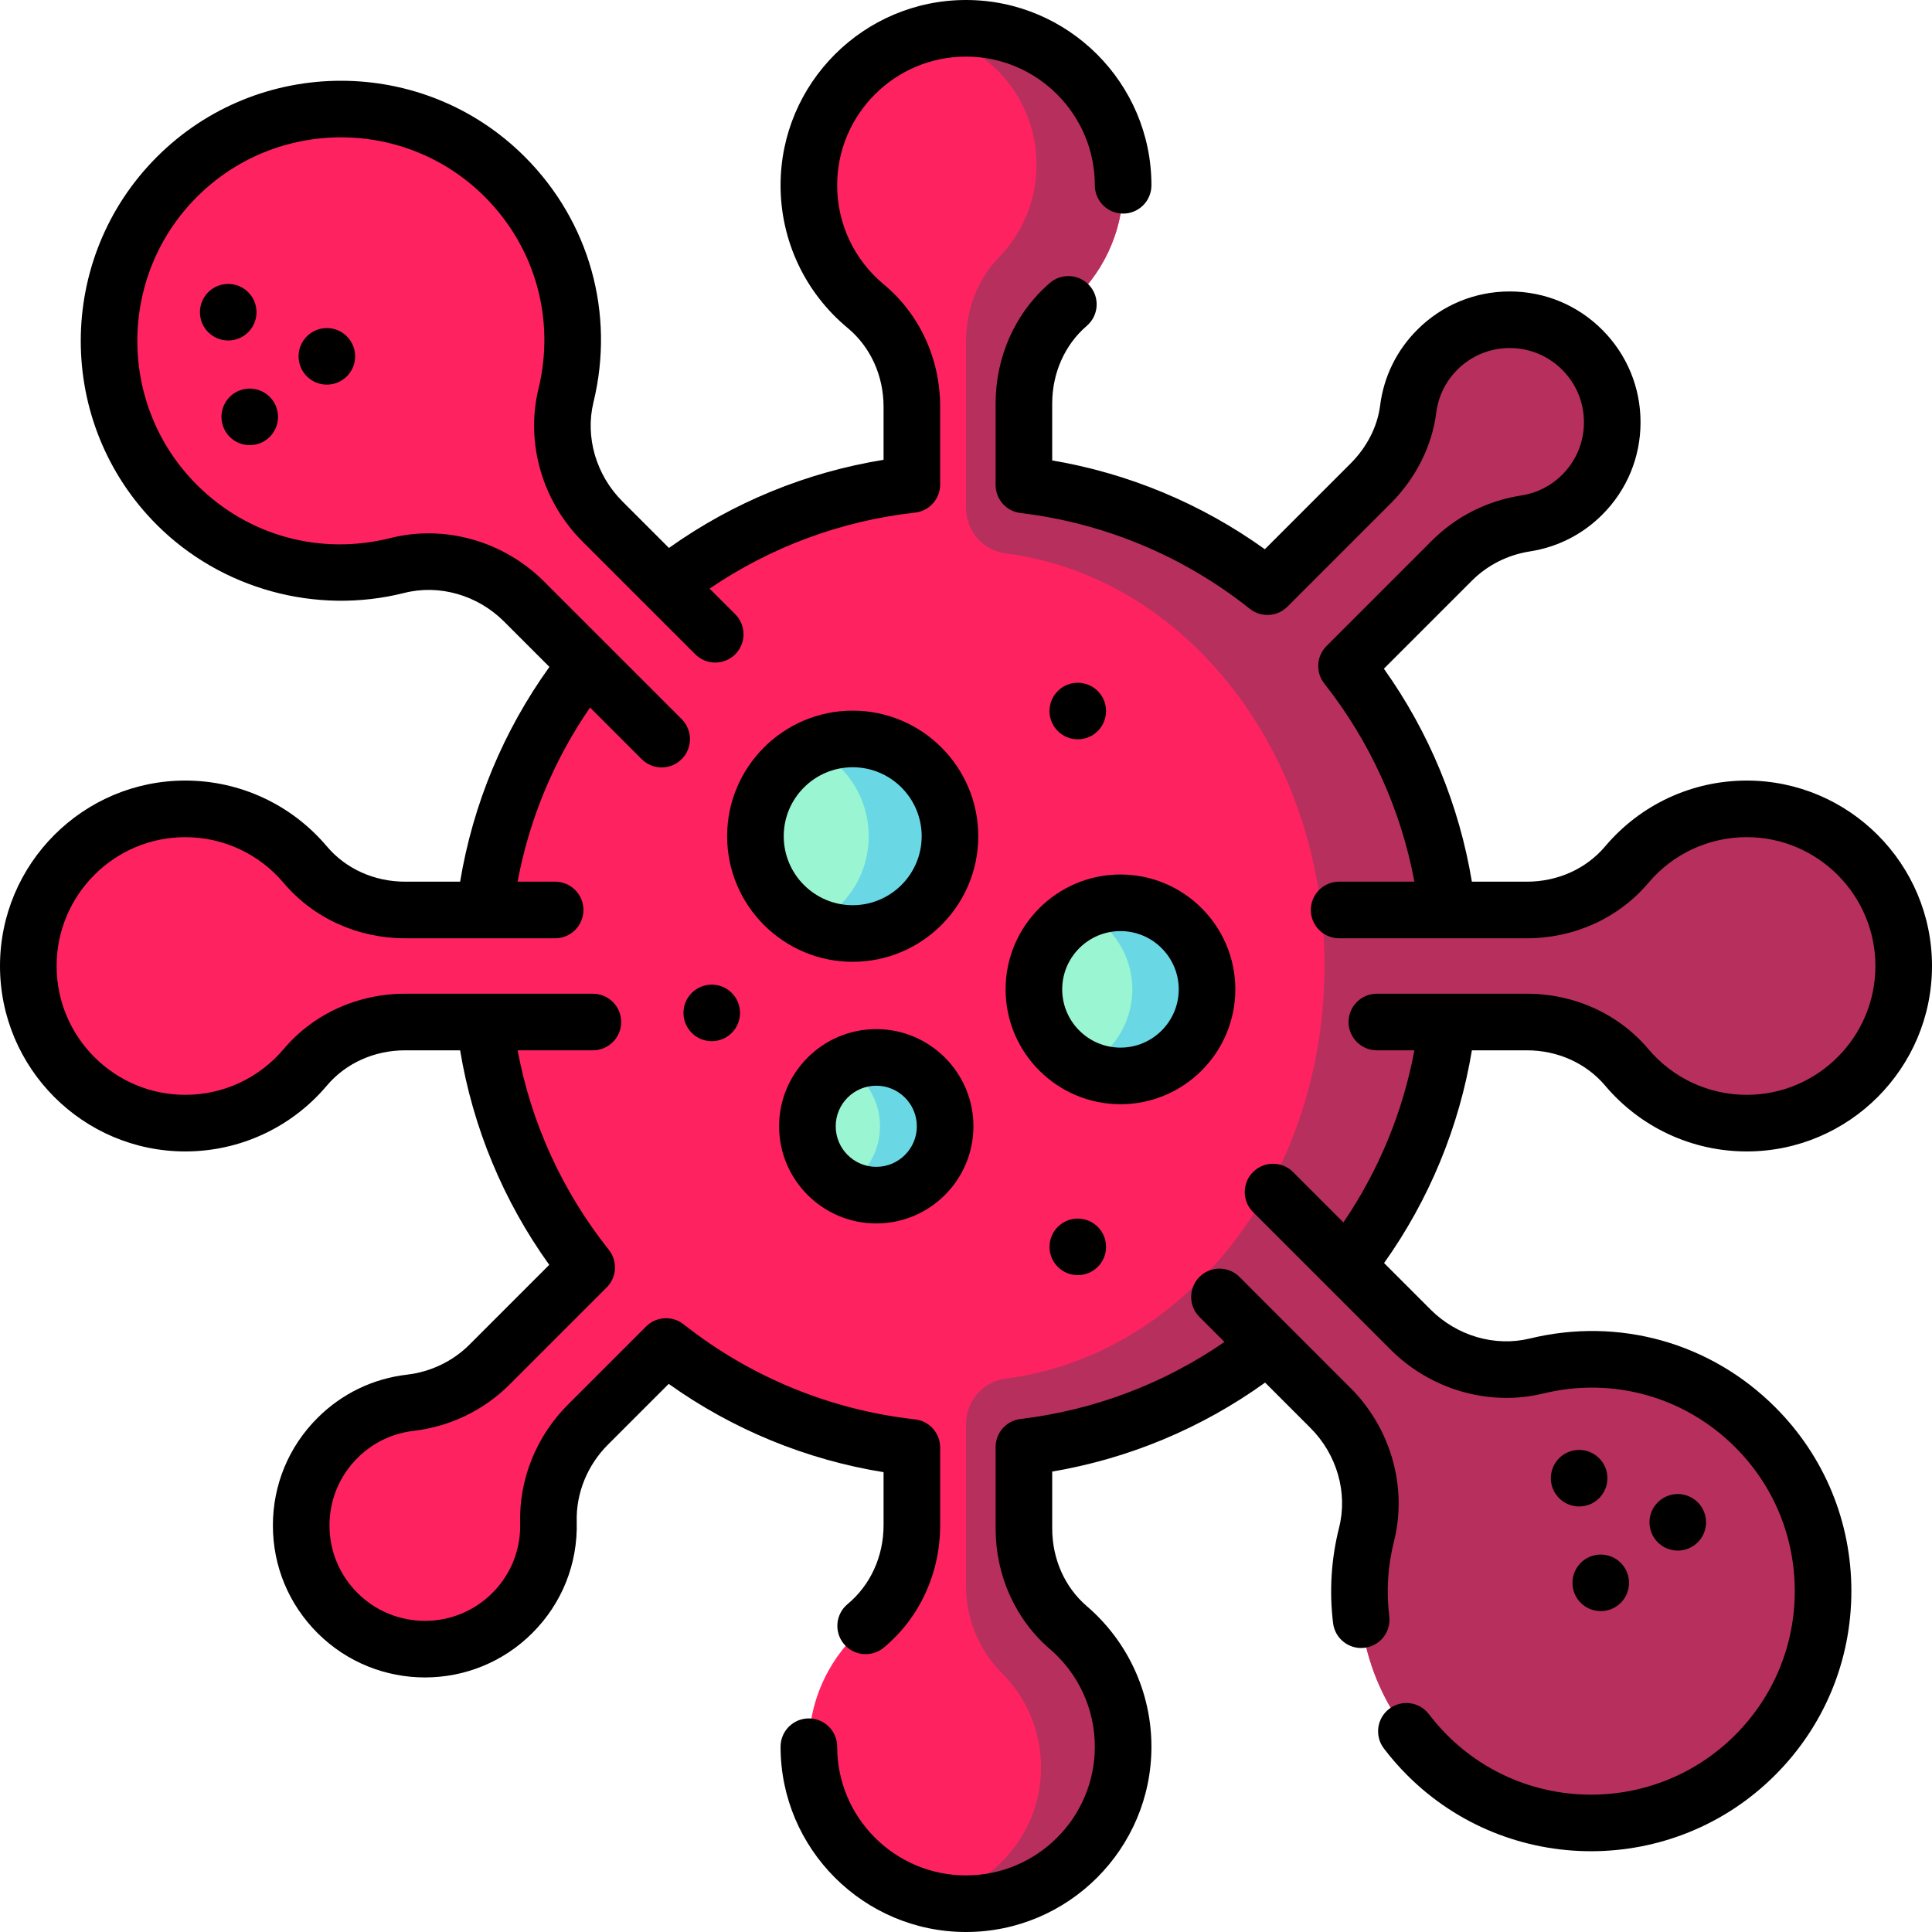
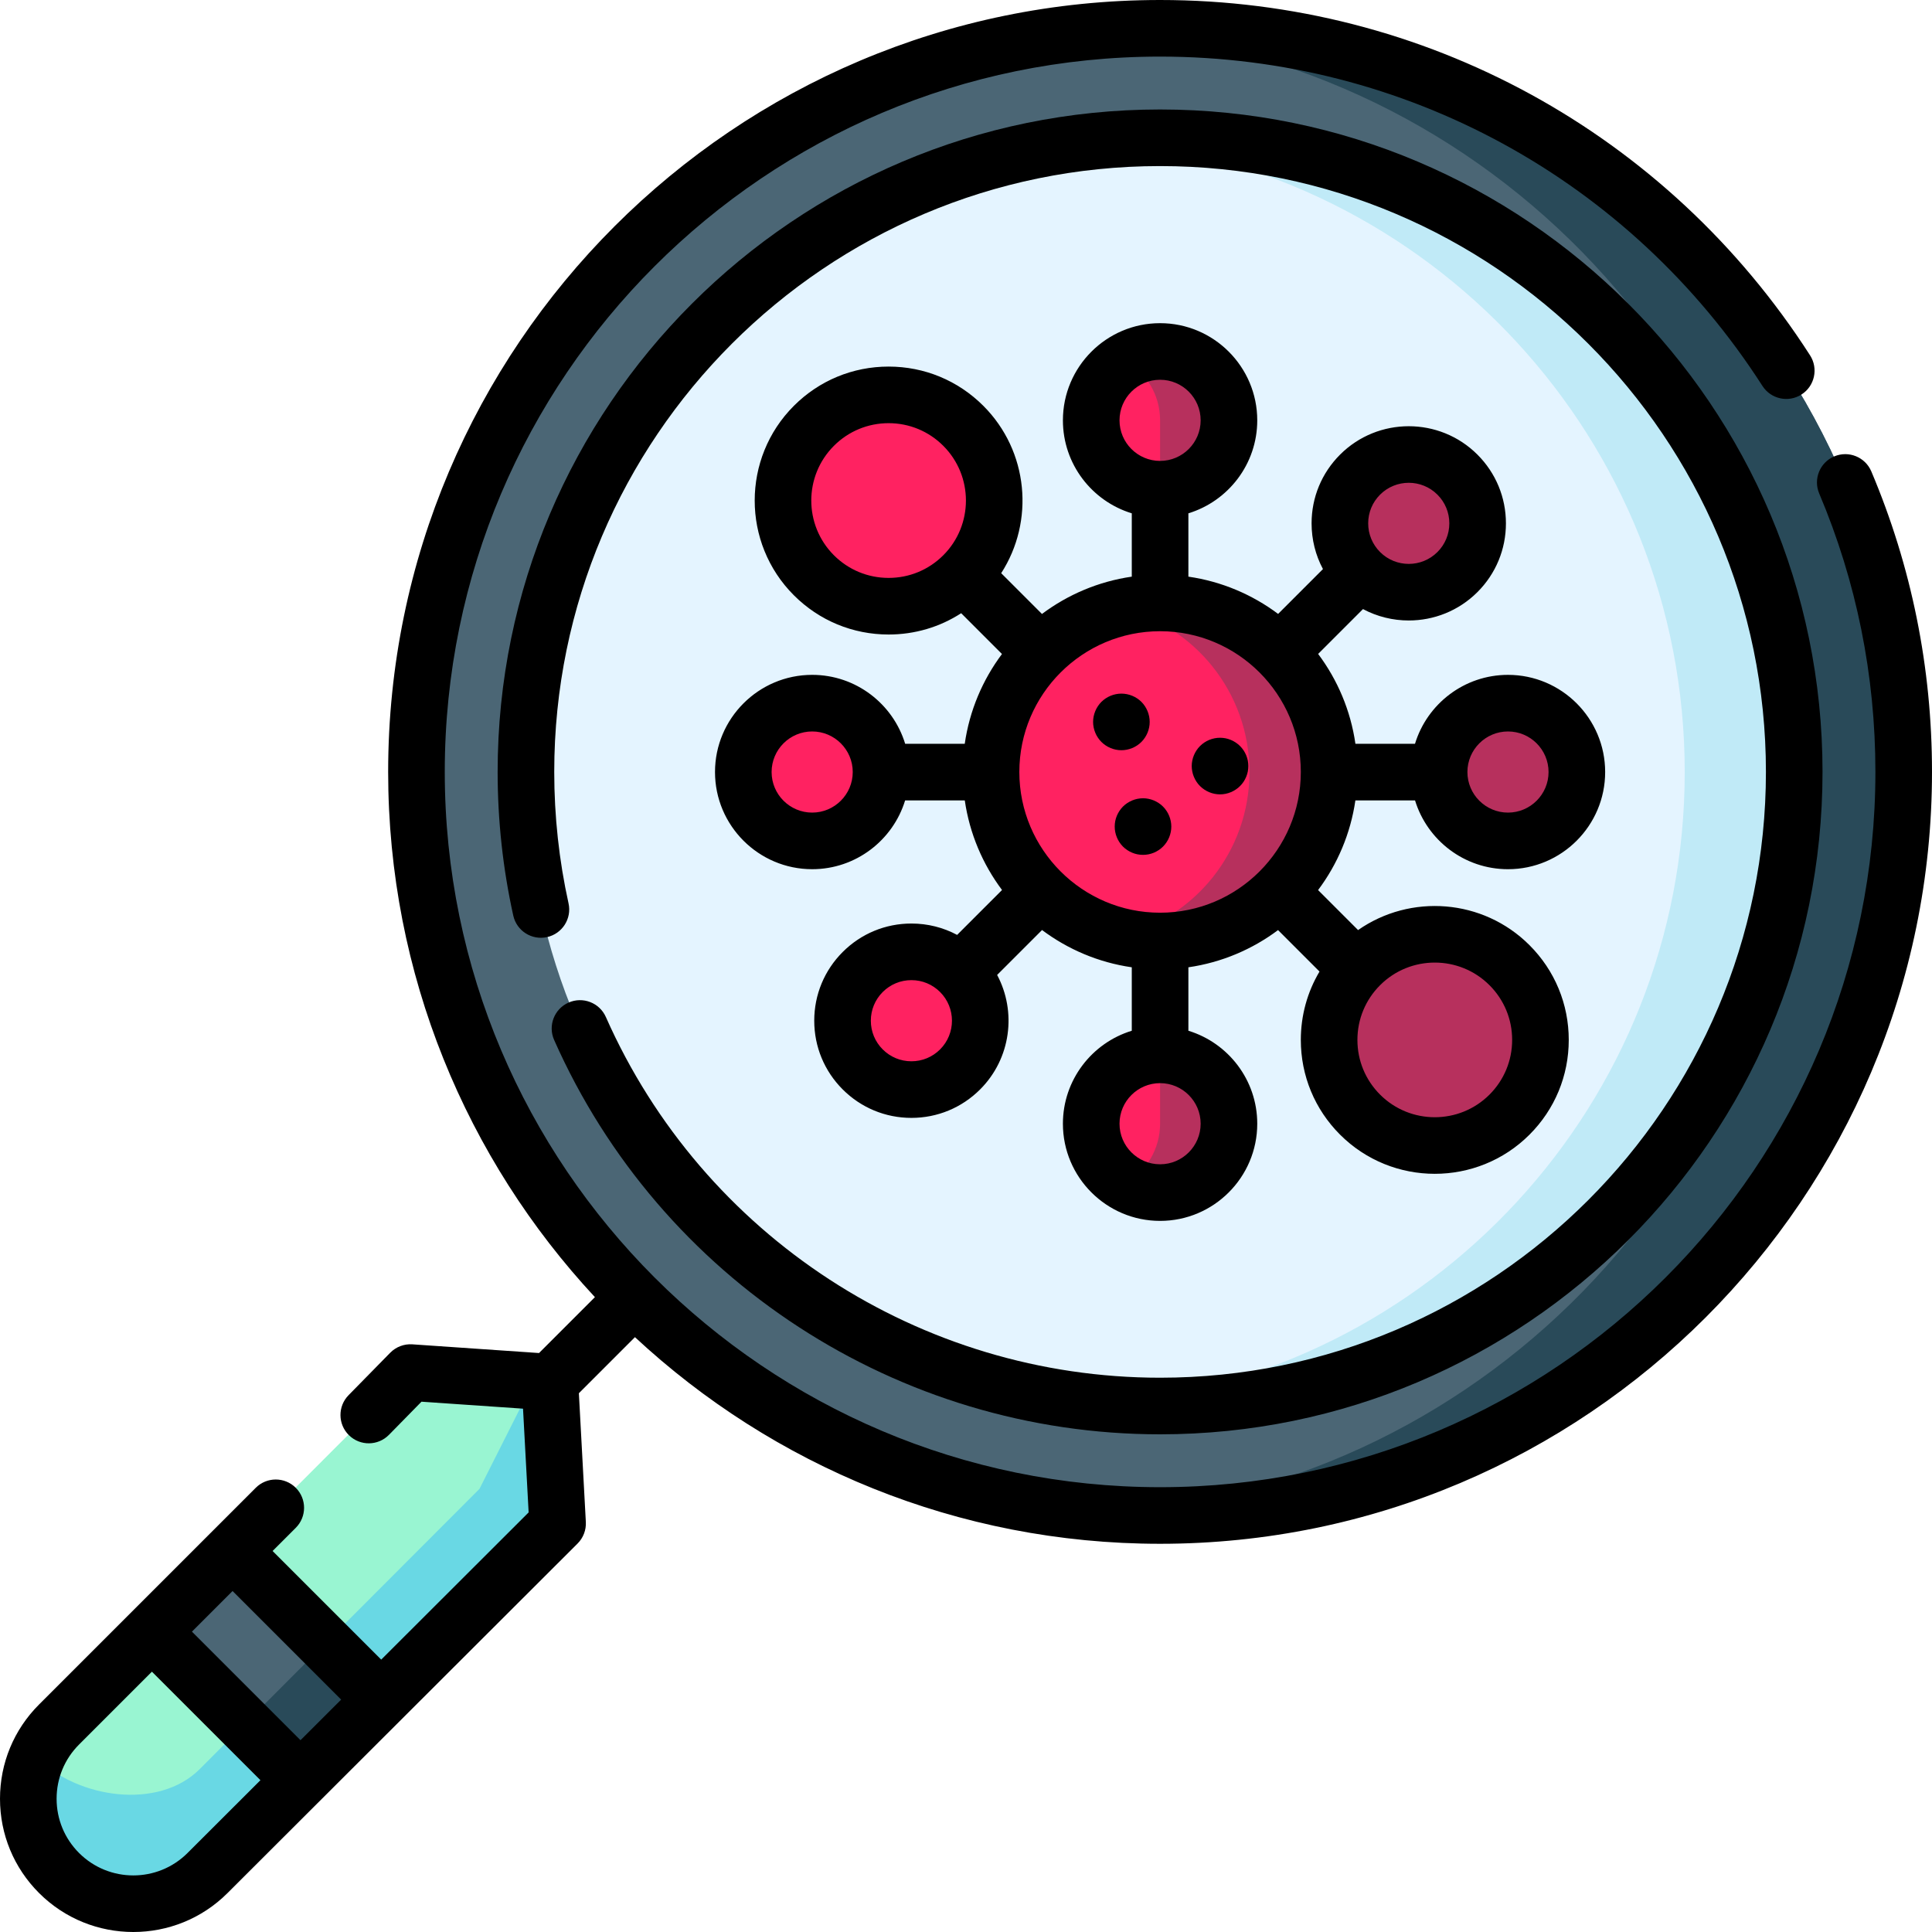
<svg xmlns="http://www.w3.org/2000/svg" id="Layer_1" enable-background="new 0 0 512 512" height="512" viewBox="0 0 512 512" width="512">
  <g>
-     <path d="m383.54 270.85c-2.79 24.22-12.3 46.38-26.65 64.58l16.94 16.93c8.72 8.73 21.36 12.57 33.35 9.65 20.13-4.9 42.26.51 57.98 16.23 23.98 23.98 23.96 62.88-.04 86.88s-62.9 24.02-86.88.04c-15.85-15.85-21.21-38.21-16.1-58.47 3.04-12.05-.78-24.8-9.56-33.58l-16.63-16.63c-18.17 14.47-40.35 24.12-64.6 27.01v21.58c0 10.04 4.16 19.73 11.78 26.27 8.88 7.63 14.51 18.93 14.51 31.55 0 22.98-18.64 41.61-41.64 41.61s-41.64-18.63-41.64-41.61c0-12.87 5.85-24.38 15.05-32.01 7.89-6.55 12.24-16.43 12.24-26.68v-20.6c-24.44-2.72-46.81-12.29-65.14-26.76l-20.72 20.72c-6.85 6.85-10.71 16.19-10.45 25.87.23 8.68-2.95 17.42-9.57 24.04-12.79 12.79-33.54 12.78-46.34-.02-12.81-12.8-12.82-33.55-.02-46.34 5.41-5.42 12.26-8.54 19.32-9.36 7.92-.93 15.32-4.44 20.96-10.08l25.78-25.79c-14.54-18.28-24.2-40.61-27.01-65.03h-21.09c-10.15 0-19.94 4.26-26.48 12.01-7.63 9.04-19.04 14.78-31.78 14.78-22.98 0-41.61-18.64-41.61-41.64s18.63-41.64 41.61-41.64c12.74 0 24.15 5.74 31.78 14.78 6.54 7.75 16.33 12.01 26.48 12.01h21.09c2.81-24.45 12.49-46.8 27.06-65.1l-16.63-16.63c-8.78-8.78-21.53-12.6-33.58-9.56-20.26 5.11-42.62-.25-58.47-16.1-23.98-23.98-23.96-62.88.04-86.88s62.9-24.02 86.88-.04c15.72 15.72 21.13 37.85 16.23 57.98-2.92 11.99.92 24.63 9.65 33.35l16.93 16.94c18.32-14.44 40.67-24 65.08-26.71v-20.6c0-10.25-4.35-20.13-12.24-26.68-9.2-7.63-15.05-19.14-15.05-32.01 0-22.98 18.64-41.61 41.64-41.61s41.64 18.63 41.64 41.61c0 12.62-5.63 23.92-14.51 31.55-7.62 6.54-11.78 16.23-11.78 26.27v21.58c24.22 2.89 46.38 12.52 64.53 26.96l27.35-27.34c5.34-5.34 9.01-12.22 9.96-19.7.72-5.76 3.3-11.33 7.72-15.75 10.59-10.6 27.78-10.59 38.39.02s10.62 27.8.02 38.39c-4.23 4.23-9.5 6.77-14.99 7.62-7.41 1.15-14.28 4.59-19.59 9.9l-27.9 27.9c14.37 18.2 23.91 40.4 26.7 64.64h21.09c10.15 0 19.94-4.26 26.48-12.01 7.63-9.04 19.04-14.78 31.78-14.78 22.98 0 41.61 18.64 41.61 41.64s-18.63 41.64-41.61 41.64c-12.74 0-24.15-5.74-31.78-14.78-6.54-7.75-16.33-12.01-26.48-12.01z" fill="#ff2261" />
+     <path d="m147.76 403.743-92.76 92.623c-10.86 10.87-28.48 10.87-39.35 0-5.43-5.43-8.15-12.56-8.15-19.681 0-3.72.74-7.44 2.23-10.91 1.35-3.18 3.33-6.17 5.92-8.76l93.11-93.273 32.72 2.25 4.26.29z" fill="#99f5d2" />
+     <path d="m147.76 403.743-92.76 92.623c-10.86 10.87-28.48 10.87-39.35 0-5.43-5.43-8.15-12.56-8.15-19.681 0-3.72.74-7.44 2.23-10.91 10.87 10.87 32.29 13.95 43.16 3.09l74.18-74.302 14.41-28.571 4.26.29z" fill="#69d8e4" />
+     <path d="m100.99 450.385-21.38 21.371-14.81-14.811-24.54-24.541 21.37-21.37 24.52 24.51z" fill="#4b6675" />
+     <path d="m100.99 450.385-21.38 21.371-14.81-14.811 21.35-21.401z" fill="#294a59" />
+     <path d="m504.51 204.577c0 108.843-88.24 197.076-197.08 197.076-4.78 0-9.52-.17-14.21-.51-102.21-7.28-182.86-92.503-182.86-196.566 0-103.883 80.38-188.996 182.34-196.536 4.86-.36 9.77-.54 14.73-.54 108.84 0 197.08 88.233 197.08 197.076z" fill="#4b6675" />
+     <path d="m504.51 204.577c0 108.843-88.24 197.076-197.08 197.076-4.78 0-9.52-.17-14.21-.51 101.93-7.57 182.27-92.673 182.27-196.536 0-104.033-80.62-189.246-182.79-196.566 4.86-.36 9.77-.54 14.73-.54 108.84 0 197.08 88.233 197.08 197.076z" fill="#294a59" />
+     <path d="m475.49 204.577c0 92.823-75.24 168.065-168.06 168.065-4.83 0-9.61-.2-14.33-.61-86.1-7.26-153.72-79.462-153.72-167.455 0-87.863 67.43-159.975 153.36-167.415 4.84-.43 9.74-.64 14.69-.64 92.82 0 168.06 75.242 168.06 168.055z" fill="#e4f4ff" />
+     <path d="m475.49 204.577c0 92.823-75.24 168.065-168.06 168.065-4.83 0-9.61-.2-14.33-.61 85.94-7.44 153.37-79.553 153.37-167.425 0-87.983-67.62-160.185-153.73-167.445 4.84-.43 9.74-.64 14.69-.64 92.82 0 168.06 75.242 168.06 168.055z" fill="#c0eaf7" />
    <g>
-       <path d="m383.54 270.85c-2.79 24.22-12.3 46.38-26.65 64.58l16.94 16.93c8.72 8.73 21.36 12.57 33.35 9.65 20.13-4.9 42.26.51 57.98 16.23 23.98 23.98 23.96 62.88-.04 86.88s-62.9 24.02-86.88.04c-15.85-15.85-21.21-38.21-16.1-58.47 3.04-12.05-.78-24.8-9.56-33.58l-16.63-16.63c-18.17 14.47-40.35 24.12-64.6 27.01v21.58c0 10.04 4.16 19.73 11.78 26.27 8.88 7.63 14.51 18.93 14.51 31.55 0 22.98-18.64 41.61-41.64 41.61v-4.39c11.76-5.72 19.87-17.78 19.87-31.74 0-9.75-3.96-18.58-10.35-24.96-6.11-6.11-9.52-14.4-9.52-23.03v-43.04c0-6.08 4.5-11.24 10.53-12.01 47.52-6.07 84.47-52.7 84.47-109.33s-36.95-103.26-84.47-109.33c-6.03-.77-10.53-5.93-10.53-12.01v-44.26c0-8.24 2.98-16.3 8.72-22.21 6.17-6.35 9.96-15.01 9.96-24.56 0-13.48-7.56-25.19-18.68-31.12v-5.01c23 0 41.64 18.63 41.64 41.61 0 12.62-5.63 23.92-14.51 31.55-7.62 6.54-11.78 16.23-11.78 26.27v21.58c24.22 2.89 46.38 12.52 64.53 26.96l27.35-27.34c5.34-5.34 9.01-12.22 9.96-19.7.72-5.76 3.3-11.33 7.72-15.75 10.59-10.6 27.78-10.59 38.39.02s10.62 27.8.02 38.39c-4.23 4.23-9.5 6.77-14.99 7.62-7.41 1.15-14.28 4.59-19.59 9.9l-27.9 27.9c14.37 18.2 23.91 40.4 26.7 64.64h21.09c10.15 0 19.94-4.26 26.48-12.01 7.63-9.04 19.04-14.78 31.78-14.78 22.98 0 41.61 18.64 41.61 41.64s-18.63 41.64-41.61 41.64c-12.74 0-24.15-5.74-31.78-14.78-6.54-7.75-16.33-12.01-26.48-12.01z" fill="#b7305d" />
+       <path d="m352.233 204.575c0 24.741-20.06 44.801-44.8 44.801-3.61 0-7.12-.43-10.49-1.24-19.68-4.72-34.31-22.431-34.31-43.561 0-21.081 14.56-38.761 34.17-43.531 3.41-.83 6.97-1.27 10.63-1.27 24.74 0 44.8 20.061 44.8 44.801z" fill="#ff2261" />
+       <path d="m352.233 204.575c0 24.741-20.06 44.801-44.8 44.801-3.61 0-7.12-.43-10.49-1.24 19.62-4.76 34.18-22.441 34.18-43.531 0-21.141-14.63-38.851-34.32-43.561 3.41-.83 6.97-1.27 10.63-1.27 24.74 0 44.8 20.061 44.8 44.801z" fill="#b7305d" />
+       <path d="m325.683 111.393c0 10.08-8.17 18.251-18.25 18.251-3.32 0-6.44-.89-9.12-2.45-5.46-3.15-9.13-9.04-9.13-15.8s3.67-12.651 9.13-15.801c2.68-1.56 5.8-2.45 9.12-2.45 10.08-.001 18.25 8.169 18.25 18.25z" fill="#ff2261" />
+       <path d="m325.683 297.788c0 10.08-8.17 18.261-18.25 18.261-3.32 0-6.44-.89-9.12-2.46-5.46-3.14-9.13-9.04-9.13-15.801s3.67-12.65 9.13-15.801c2.68-1.56 5.8-2.45 9.12-2.45 10.08.001 18.25 8.171 18.25 18.251z" fill="#ff2261" />
+       <g fill="#b7305d">
+         <path d="m307.433 93.142c-3.32 0-6.44.89-9.12 2.45 5.45 3.15 9.12 9.05 9.12 15.801v18.251c10.08 0 18.25-8.17 18.25-18.251s-8.17-18.251-18.25-18.251z" />
+         <path d="m307.433 279.538v18.251c0 6.75-3.67 12.65-9.12 15.801 2.68 1.57 5.8 2.46 9.12 2.46 10.08 0 18.25-8.18 18.25-18.261s-8.17-18.251-18.25-18.251z" />
+         <circle cx="399.631" cy="204.592" r="18.252" />
+       </g>
+       <circle cx="215.235" cy="204.592" fill="#ff2261" r="18.252" />
+       <circle cx="373.334" cy="138.689" fill="#b7305d" r="18.252" />
+       <circle cx="241.532" cy="270.495" fill="#ff2261" r="18.252" />
+       <circle cx="235.489" cy="132.646" fill="#ff2261" r="28.002" />
+       <circle cx="380.233" cy="275.582" fill="#b7305d" r="28.002" />
    </g>
-     <path d="m251.75 221.61c0 14.24-11.54 25.78-25.78 25.78-3.84 0-7.49-.84-10.76-2.36-8.87-4.07-15.02-13.02-15.02-23.42s6.15-19.35 15.02-23.42c3.27-1.52 6.92-2.36 10.76-2.36 14.24 0 25.78 11.54 25.78 25.78z" fill="#99f5d2" />
-     <path d="m251.75 221.61c0 14.24-11.54 25.78-25.78 25.78-3.84 0-7.49-.84-10.76-2.36 8.86-4.07 15.01-13.03 15.01-23.42s-6.15-19.35-15.01-23.42c3.27-1.52 6.92-2.36 10.76-2.36 14.24 0 25.78 11.54 25.78 25.78z" fill="#69d8e4" />
-     <path d="m319.87 262.19c0 12.67-10.27 22.94-22.94 22.94-3.54 0-6.9-.8-9.89-2.24-7.72-3.69-13.05-11.57-13.05-20.7s5.33-17.01 13.05-20.7c2.99-1.44 6.35-2.24 9.89-2.24 12.67 0 22.94 10.27 22.94 22.94z" fill="#99f5d2" />
-     <path d="m319.87 262.19c0 12.67-10.27 22.94-22.94 22.94-3.54 0-6.9-.8-9.89-2.24 7.71-3.69 13.04-11.57 13.04-20.7s-5.33-17.01-13.04-20.7c2.99-1.44 6.35-2.24 9.89-2.24 12.67 0 22.94 10.27 22.94 22.94z" fill="#69d8e4" />
-     <path d="m250.47 298.48c0 10.08-8.17 18.25-18.25 18.25-3.12 0-6.05-.78-8.62-2.16-5.73-3.08-9.63-9.13-9.63-16.09s3.9-13.01 9.63-16.09c2.57-1.38 5.5-2.16 8.62-2.16 10.08 0 18.25 8.17 18.25 18.25z" fill="#99f5d2" />
-     <path d="m250.47 298.48c0 10.08-8.17 18.25-18.25 18.25-3.12 0-6.05-.78-8.62-2.16 5.73-3.08 9.62-9.13 9.62-16.09s-3.89-13.01-9.62-16.09c2.57-1.38 5.5-2.16 8.62-2.16 10.08 0 18.25 8.17 18.25 18.25z" fill="#69d8e4" />
  </g>
  <g>
-     <path d="m368.17 428.335c-.811-6.658-.392-13.325 1.245-19.816 3.529-13.997-.567-29.155-10.696-39.854l-30.246-30.269c-2.929-2.929-7.678-2.929-10.606 0-2.929 2.929-2.929 7.678 0 10.606l6.631 6.631c-16.083 11.077-34.602 18.091-54.038 20.406-3.772.449-6.613 3.648-6.613 7.447v21.581c0 12.459 5.248 24.109 14.398 31.964 7.562 6.491 11.898 15.917 11.898 25.862-.001 18.807-15.317 34.107-34.143 34.107s-34.142-15.3-34.142-34.106c0-4.142-3.358-7.5-7.5-7.5s-7.5 3.358-7.5 7.5c0 27.077 22.045 49.106 49.142 49.106s49.142-22.029 49.142-49.106c0-14.325-6.243-27.899-17.127-37.244-5.827-5.002-9.168-12.504-9.168-20.583v-15.087c20.347-3.449 39.626-11.508 56.416-23.582l12.046 12.046c7.001 7.023 9.899 17.137 7.561 26.407-2.09 8.289-2.625 16.8-1.589 25.297.501 4.111 4.234 7.037 8.352 6.538 4.111-.5 7.038-4.24 6.537-8.351z" />
-     <path d="m234.154 404.198c0 8.256-3.476 15.876-9.536 20.906-3.187 2.645-3.626 7.374-.981 10.561 2.646 3.188 7.373 3.626 10.561.981 9.505-7.889 14.956-19.716 14.956-32.448v-20.598c0-3.821-2.873-7.032-6.671-7.454-22.397-2.49-43.604-11.202-61.327-25.192-2.985-2.356-7.261-2.105-9.95.583l-20.722 20.721c-8.347 8.348-12.955 19.785-12.641 31.377.189 7.002-2.431 13.583-7.377 18.53-9.847 9.847-25.878 9.838-35.736-.02-4.776-4.776-7.408-11.125-7.411-17.875-.003-6.749 2.622-13.092 7.391-17.861 4.056-4.056 9.206-6.551 14.892-7.214 9.613-1.122 18.631-5.462 25.391-12.223l25.786-25.786c2.697-2.697 2.94-6.988.565-9.973-12.299-15.458-20.57-33.59-24.174-52.868h19.951c4.142 0 7.5-3.358 7.5-7.5s-3.358-7.5-7.5-7.5h-49.752c-12.596 0-24.336 5.35-32.209 14.678-6.5 7.701-15.996 12.118-26.052 12.118-18.808.001-34.108-15.315-34.108-34.141s15.3-34.142 34.106-34.142c10.056 0 19.552 4.417 26.052 12.118 7.874 9.328 19.613 14.678 32.209 14.678h39.752c4.142 0 7.5-3.358 7.5-7.5s-3.358-7.5-7.5-7.5h-9.951c3.095-16.551 9.629-32.257 19.199-46.151l13.678 13.678c1.464 1.465 3.384 2.197 5.303 2.197s3.839-.732 5.303-2.197c2.929-2.929 2.929-7.678 0-10.606l-36.458-36.459c-10.737-10.737-26.336-15.156-40.711-11.53-18.607 4.69-37.797-.59-51.333-14.126-21.019-21.02-21.002-55.235.037-76.274 21.039-21.038 55.255-21.056 76.273-.038 13.408 13.409 18.732 32.438 14.242 50.903-3.474 14.287.983 29.777 11.631 40.425l29.911 29.911c1.464 1.464 3.384 2.197 5.303 2.197s3.839-.732 5.303-2.197c2.929-2.929 2.929-7.678 0-10.606l-6.797-6.797c16.217-11.036 34.87-17.956 54.429-20.131 3.798-.422 6.671-3.633 6.671-7.454v-20.598c0-12.732-5.451-24.56-14.956-32.448-7.842-6.509-12.34-16.076-12.34-26.248.002-18.805 15.318-34.105 34.144-34.105s34.142 15.3 34.142 34.106c0 4.142 3.358 7.5 7.5 7.5s7.5-3.358 7.5-7.5c0-27.077-22.045-49.106-49.142-49.106s-49.142 22.029-49.142 49.106c0 14.648 6.473 28.422 17.76 37.79 6.061 5.03 9.536 12.65 9.536 20.906v14.054c-20.497 3.316-39.933 11.297-56.875 23.354l-12.339-12.34c-6.972-6.971-9.908-17.039-7.663-26.274 5.737-23.594-1.07-47.913-18.211-65.054-26.866-26.866-70.599-26.85-97.486.038-26.887 26.887-26.904 70.619-.038 97.486 17.047 17.046 42.184 23.969 65.607 18.064 9.283-2.341 19.414.567 26.438 7.592l12.016 12.016c-12.175 16.93-20.263 36.383-23.665 56.916h-14.57c-8.167 0-15.729-3.409-20.747-9.353-9.356-11.085-23.03-17.443-37.515-17.443-27.077 0-49.106 22.045-49.106 49.142s22.029 49.142 49.106 49.142c14.485 0 28.158-6.357 37.515-17.443 5.017-5.944 12.579-9.353 20.747-9.353h14.57c3.397 20.508 11.467 39.935 23.617 56.851l-21.169 21.17c-4.382 4.382-10.25 7.198-16.522 7.93-9.075 1.059-17.291 5.038-23.76 11.506-7.604 7.604-11.789 17.716-11.785 28.474.005 10.755 4.197 20.868 11.805 28.476 7.857 7.857 18.176 11.786 28.493 11.786 10.307 0 20.612-3.922 28.456-11.766 7.889-7.889 12.067-18.38 11.765-29.542-.203-7.493 2.806-14.916 8.253-20.364l16.123-16.123c16.957 12.083 36.417 20.081 56.941 23.401v14.053z" />
-     <path d="m404.633 278.346c8.167 0 15.729 3.409 20.747 9.353 9.356 11.085 23.03 17.443 37.515 17.443 27.076 0 49.105-22.045 49.105-49.142s-22.029-49.142-49.106-49.142c-14.485 0-28.158 6.357-37.515 17.443-5.017 5.944-12.579 9.353-20.747 9.353h-14.571c-3.369-20.337-11.338-39.626-23.319-56.441l23.302-23.303c4.173-4.173 9.512-6.866 15.439-7.788 7.29-1.134 13.907-4.497 19.136-9.726 6.543-6.543 10.145-15.244 10.141-24.5-.004-9.254-3.611-17.955-10.157-24.501-6.545-6.546-15.247-10.153-24.501-10.157h-.016c-9.25 0-17.946 3.601-24.485 10.14-5.479 5.479-8.888 12.432-9.859 20.108-.702 5.551-3.479 10.999-7.817 15.338l-22.73 22.73c-16.774-12.047-36.032-20.09-56.35-23.535v-15.087c0-8.079 3.342-15.581 9.168-20.583 3.143-2.698 3.503-7.433.806-10.576s-7.433-3.503-10.576-.806c-9.15 7.855-14.398 19.505-14.398 31.964v21.581c0 3.799 2.841 6.998 6.613 7.447 22.201 2.645 43.209 11.421 60.754 25.382 2.985 2.375 7.277 2.132 9.973-.565l27.347-27.347c6.681-6.68 10.975-15.226 12.093-24.063.549-4.344 2.479-8.28 5.583-11.383 3.706-3.706 8.635-5.747 13.879-5.747h.009c5.25.002 10.187 2.049 13.901 5.763s5.761 8.651 5.764 13.901c.002 5.248-2.039 10.18-5.747 13.888-2.963 2.963-6.71 4.869-10.835 5.51-9.093 1.415-17.303 5.565-23.741 12.003l-27.901 27.901c-2.689 2.689-2.94 6.965-.583 9.95 12.133 15.371 20.301 33.376 23.877 52.499h-19.951c-4.142 0-7.5 3.358-7.5 7.5s3.358 7.5 7.5 7.5h49.752c12.596 0 24.336-5.35 32.209-14.678 6.5-7.701 15.996-12.118 26.052-12.118 18.807.003 34.107 15.319 34.107 34.145s-15.3 34.142-34.106 34.142c-10.056 0-19.552-4.417-26.052-12.118-7.874-9.328-19.613-14.678-32.209-14.678h-39.752c-4.142 0-7.5 3.358-7.5 7.5s3.358 7.5 7.5 7.5h9.951c-3.054 16.329-9.456 31.845-18.816 45.6l-13.344-13.344c-2.929-2.929-7.678-2.929-10.606 0-2.929 2.929-2.929 7.678 0 10.606l36.459 36.458c10.648 10.648 26.139 15.106 40.425 11.631 18.467-4.491 37.495.834 50.903 14.243 10.181 10.181 15.784 23.721 15.778 38.125-.006 14.407-5.623 27.955-15.815 38.147-21.04 21.039-55.255 21.056-76.273.038-1.746-1.746-3.382-3.62-4.862-5.57-2.505-3.299-7.209-3.944-10.509-1.438-3.299 2.505-3.943 7.209-1.438 10.509 1.891 2.49 3.978 4.881 6.203 7.106 13.427 13.427 31.065 20.139 48.708 20.139 17.661 0 35.328-6.726 48.778-20.177 13.024-13.023 20.201-30.335 20.209-48.747.008-18.414-7.156-35.723-20.171-48.738-17.141-17.141-41.458-23.947-65.054-18.211-9.237 2.247-19.303-.691-26.274-7.663l-12.339-12.339c11.953-16.798 19.907-36.066 23.271-56.375z" />
-     <path d="m225.973 188.329c-18.35 0-33.279 14.929-33.279 33.28s14.929 33.28 33.279 33.28c18.351 0 33.28-14.929 33.28-33.28s-14.93-33.28-33.28-33.28zm0 51.56c-10.079 0-18.279-8.2-18.279-18.28s8.2-18.28 18.279-18.28c10.08 0 18.28 8.2 18.28 18.28s-8.201 18.28-18.28 18.28z" />
-     <path d="m266.494 262.19c0 16.785 13.655 30.441 30.44 30.441s30.441-13.656 30.441-30.441-13.656-30.44-30.441-30.44-30.44 13.655-30.44 30.44zm30.44-15.44c8.514 0 15.441 6.927 15.441 15.44 0 8.514-6.927 15.441-15.441 15.441s-15.44-6.927-15.44-15.441 6.926-15.44 15.44-15.44z" />
-     <path d="m206.469 298.477c0 14.199 11.552 25.751 25.751 25.751s25.751-11.552 25.751-25.751-11.552-25.751-25.751-25.751-25.751 11.551-25.751 25.751zm36.503 0c0 5.928-4.823 10.751-10.751 10.751s-10.751-4.823-10.751-10.751 4.823-10.751 10.751-10.751 10.751 4.822 10.751 10.751z" />
-     <circle cx="60.48" cy="82.74" r="7.495" />
-     <ellipse cx="66.21" cy="110.473" rx="7.495" ry="7.495" transform="matrix(.987 -.16 .16 .987 -16.841 12.032)" />
-     <circle cx="86.62" cy="94.435" r="7.495" />
-     <path d="m418.485 384.241c-4.14 0-7.495 3.356-7.495 7.495 0 4.14 3.356 7.495 7.495 7.495s7.495-3.356 7.495-7.495-3.356-7.495-7.495-7.495z" />
-     <path d="m416.719 419.47c0 4.14 3.356 7.495 7.495 7.495s7.495-3.356 7.495-7.495c0-4.14-3.356-7.495-7.495-7.495s-7.495 3.355-7.495 7.495z" />
-     <circle cx="444.624" cy="403.431" r="7.495" />
-     <circle cx="285.624" cy="330.431" r="7.495" />
-     <circle cx="285.62" cy="188.431" r="7.495" />
-     <circle cx="188.62" cy="268.431" r="7.495" />
+     <path d="m150.666 265.7c-3.787 1.678-5.497 6.108-3.819 9.895 28.126 63.49 91.16 104.515 160.587 104.515 96.801 0 175.554-78.751 175.554-175.549s-78.753-175.549-175.554-175.549-175.555 78.751-175.555 175.549c0 12.84 1.394 25.651 4.143 38.079.896 4.044 4.893 6.6 8.943 5.703 4.044-.895 6.598-4.899 5.703-8.943-2.515-11.366-3.789-23.087-3.789-34.839 0-88.527 72.024-160.549 160.555-160.549 88.529 0 160.554 72.022 160.554 160.549s-72.024 160.549-160.554 160.549c-63.497 0-121.148-37.521-146.872-95.59-1.678-3.788-6.11-5.499-9.896-3.82z" />
+     <path d="m495.921 124.934c-1.614-3.816-6.015-5.599-9.829-3.986-3.814 1.614-5.6 6.015-3.985 9.83 9.883 23.365 14.894 48.19 14.894 73.783 0 104.524-85.039 189.56-189.566 189.56s-189.567-85.036-189.567-189.56c-.002-104.524 85.038-189.561 189.566-189.561 64.862 0 124.538 32.628 159.633 87.28 2.238 3.485 6.876 4.496 10.363 2.258 3.485-2.238 4.496-6.878 2.258-10.364-37.868-58.968-102.261-94.174-172.254-94.174-112.799 0-204.568 91.766-204.568 204.561 0 53.714 20.811 102.659 54.793 139.196l-14.811 14.811-33.571-2.306c-2.177-.149-4.331.664-5.867 2.23l-11.036 11.248c-2.901 2.957-2.855 7.705.101 10.606 2.957 2.902 7.705 2.857 10.606-.101l8.616-8.782 26.91 1.848 1.486 27.494-39.069 39.011-28.784-28.783 6.144-6.144c2.93-2.929 2.93-7.678.001-10.607-2.929-2.928-7.678-2.929-10.606 0l-57.431 57.428c-6.673 6.672-10.348 15.543-10.348 24.979s3.675 18.308 10.348 24.98c6.887 6.888 15.933 10.331 24.98 10.331 9.045 0 18.091-3.443 24.975-10.327l92.76-92.62c1.509-1.506 2.306-3.584 2.19-5.713l-1.845-34.12 14.859-14.859c36.535 33.962 85.467 54.76 139.166 54.76 112.798.001 204.567-91.765 204.567-204.56 0-27.612-5.41-54.402-16.079-79.627zm-405.511 325.48-10.775 10.759-28.769-28.768 10.768-10.767zm-40.709 40.648c-7.926 7.925-20.822 7.925-28.748 0-3.839-3.839-5.953-8.943-5.953-14.373 0-5.429 2.114-10.534 5.953-14.372l19.306-19.305 28.761 28.76z" />
+     <path d="m255.667 197.112h-15.789c-3.213-10.562-13.044-18.269-24.642-18.269-14.199 0-25.752 11.553-25.752 25.752s11.553 25.752 25.752 25.752c11.585 0 21.407-7.691 24.632-18.235h15.809c1.277 8.814 4.76 16.923 9.869 23.748l-11.898 11.899c-3.684-1.969-7.819-3.014-12.115-3.014-6.879 0-13.346 2.679-18.208 7.543-4.864 4.864-7.543 11.331-7.543 18.21s2.679 13.346 7.542 18.21 11.33 7.543 18.209 7.543 13.346-2.679 18.209-7.542c.001 0 .001 0 .001-.001 8.198-8.2 9.701-20.599 4.509-30.338l11.901-11.902c6.833 5.116 14.954 8.601 23.781 9.875v16.816c-10.553 3.219-18.252 13.046-18.252 24.638 0 14.2 11.553 25.752 25.752 25.752s25.751-11.553 25.751-25.752c0-11.592-7.698-21.419-18.251-24.638v-16.816c8.818-1.272 16.932-4.752 23.761-9.86l10.989 10.989c-3.229 5.424-4.953 11.637-4.953 18.115 0 9.483 3.693 18.399 10.398 25.104h.001c6.921 6.921 16.012 10.382 25.103 10.382 9.092 0 18.183-3.461 25.104-10.382 6.705-6.706 10.398-15.621 10.398-25.104 0-9.484-3.693-18.399-10.398-25.104-12.345-12.346-31.595-13.681-45.434-4.005l-10.597-10.597c5.117-6.829 8.605-14.945 9.884-23.767h15.809c3.224 10.544 13.046 18.235 24.632 18.235 14.199 0 25.752-11.553 25.752-25.752s-11.553-25.752-25.752-25.752c-11.598 0-21.428 7.707-24.642 18.269h-15.789c-1.269-8.84-4.757-16.973-9.879-23.815l11.885-11.885c3.776 2.013 7.953 3.021 12.129 3.021 6.594 0 13.188-2.51 18.208-7.53h.001c4.863-4.864 7.542-11.331 7.542-18.21s-2.679-13.346-7.542-18.21c-10.041-10.04-26.377-10.041-36.418 0-4.864 4.864-7.543 11.331-7.543 18.21 0 4.295 1.045 8.43 3.014 12.115l-11.883 11.883c-6.833-5.116-14.954-8.601-23.78-9.875v-16.783c10.552-3.219 18.251-13.046 18.251-24.638 0-14.2-11.552-25.752-25.751-25.752s-25.752 11.553-25.752 25.752c0 11.592 7.699 21.419 18.252 24.638v16.783c-8.835 1.274-16.963 4.765-23.8 9.889l-10.808-10.808c8.87-13.746 7.293-32.325-4.732-44.352-6.706-6.706-15.621-10.399-25.104-10.399s-18.398 3.693-25.104 10.399c-13.842 13.843-13.842 36.366 0 50.209 6.705 6.705 15.62 10.398 25.104 10.398 6.927 0 13.55-1.971 19.231-5.646l10.811 10.811c-5.115 6.835-8.598 14.961-9.865 23.793zm-40.432 18.235c-5.929 0-10.752-4.823-10.752-10.752s4.823-10.752 10.752-10.752c5.928 0 10.751 4.823 10.751 10.752s-4.823 10.752-10.751 10.752zm33.901 62.754c-2.031 2.031-4.731 3.15-7.604 3.15s-5.571-1.118-7.602-3.149-3.149-4.731-3.149-7.603 1.118-5.572 3.149-7.603c2.03-2.03 4.729-3.149 7.602-3.149s5.572 1.119 7.603 3.15c4.191 4.19 4.191 11.011.001 15.204zm69.049 19.695c0 5.928-4.823 10.752-10.751 10.752-5.929 0-10.752-4.823-10.752-10.752s4.823-10.752 10.752-10.752c5.927 0 10.751 4.824 10.751 10.752zm76.545-36.708c3.872 3.872 6.005 9.021 6.005 14.498 0 5.476-2.133 10.625-6.005 14.498-7.993 7.993-21 7.994-28.995 0h.001c-3.873-3.873-6.006-9.021-6.006-14.498s2.133-10.625 6.006-14.498c7.993-7.994 21.001-7.993 28.994 0zm4.901-67.244c5.929 0 10.752 4.823 10.752 10.752s-4.823 10.752-10.752 10.752c-5.928 0-10.751-4.823-10.751-10.752s4.823-10.752 10.751-10.752zm-33.899-62.754c2.096-2.096 4.849-3.144 7.602-3.144 2.754 0 5.507 1.048 7.604 3.145 2.03 2.03 3.148 4.73 3.148 7.602s-1.118 5.572-3.148 7.602c-4.191 4.192-11.012 4.193-15.205 0-2.031-2.031-3.149-4.731-3.149-7.603-.001-2.872 1.117-5.572 3.148-7.602zm-69.05-19.696c0-5.928 4.823-10.752 10.752-10.752 5.928 0 10.751 4.823 10.751 10.752 0 5.928-4.823 10.752-10.751 10.752-5.929 0-10.752-4.823-10.752-10.752zm10.752 55.885c20.566 0 37.298 16.732 37.298 37.3 0 20.567-16.731 37.299-37.298 37.299s-37.299-16.732-37.299-37.299 16.732-37.3 37.299-37.3zm-86.441-20.133c-7.994-7.994-7.994-21.001 0-28.995 3.872-3.873 9.02-6.005 14.496-6.005s10.625 2.133 14.497 6.005c7.993 7.994 7.993 21.001.001 28.995-3.873 3.872-9.021 6.005-14.498 6.005s-10.624-2.133-14.496-6.005z" />
+     <path d="m290.26 194.187c.18.45.42.89.69 1.29.27.41.58.8.93 1.14 1.4 1.4 3.33 2.2 5.3 2.2 1.98 0 3.91-.8 5.311-2.2 1.39-1.4 2.189-3.33 2.189-5.3 0-1.98-.8-3.91-2.189-5.31-1.4-1.39-3.33-2.19-5.311-2.19-1.97 0-3.899.8-5.3 2.19-.35.35-.66.73-.93 1.14-.271.41-.511.85-.69 1.3-.19.45-.33.92-.43 1.4-.101.49-.15.98-.15 1.47s.05.98.15 1.46.239.95.43 1.41z" />
+     <path d="m301.439 211.697c-.479.1-.949.24-1.399.43s-.891.42-1.3.69c-.41.27-.79.58-1.141.93-.34.35-.66.73-.93 1.14-.271.41-.5.84-.69 1.29-.189.46-.33.93-.43 1.41-.09.48-.14.97-.14 1.46 0 1.98.8 3.91 2.189 5.31.351.34.73.66 1.141.93.409.27.85.5 1.3.69s.92.33 1.399.43c.49.09.98.14 1.471.14.489 0 .979-.05 1.46-.14.479-.1.949-.24 1.41-.43.449-.19.88-.42 1.289-.69.41-.27.801-.59 1.141-.93 1.399-1.4 2.2-3.33 2.2-5.31 0-.49-.051-.98-.15-1.46s-.24-.95-.43-1.41c-.181-.45-.42-.88-.69-1.29s-.58-.79-.93-1.14c-.34-.35-.73-.66-1.141-.93-.409-.27-.84-.5-1.289-.69-.461-.19-.931-.33-1.41-.43-.959-.2-1.959-.19-2.93 0z" />
+     <path d="m316.399 205.877c.181.46.42.89.69 1.3s.58.79.93 1.14c1.4 1.39 3.33 2.2 5.3 2.2.49 0 .98-.05 1.471-.15.479-.1.95-.24 1.399-.43.45-.19.891-.42 1.29-.69.42-.27.801-.59 1.141-.93.35-.35.66-.73.939-1.14.271-.41.5-.84.69-1.3.189-.45.33-.92.43-1.4.09-.48.14-.98.14-1.47 0-.48-.05-.98-.14-1.46-.1-.48-.24-.95-.43-1.4-.19-.46-.42-.89-.69-1.3-.279-.41-.59-.79-.939-1.14-.34-.34-.721-.66-1.141-.93-.399-.27-.84-.5-1.29-.69-.449-.19-.92-.33-1.399-.43-.971-.19-1.971-.19-2.931 0-.479.1-.949.24-1.409.43-.45.19-.891.42-1.29.69-.41.27-.801.59-1.141.93-.35.35-.66.73-.93 1.14-.271.41-.51.84-.69 1.3-.189.45-.34.92-.43 1.4-.1.48-.15.98-.15 1.46 0 .49.051.99.15 1.47.091.48.241.95.43 1.4z" />
  </g>
</svg>
